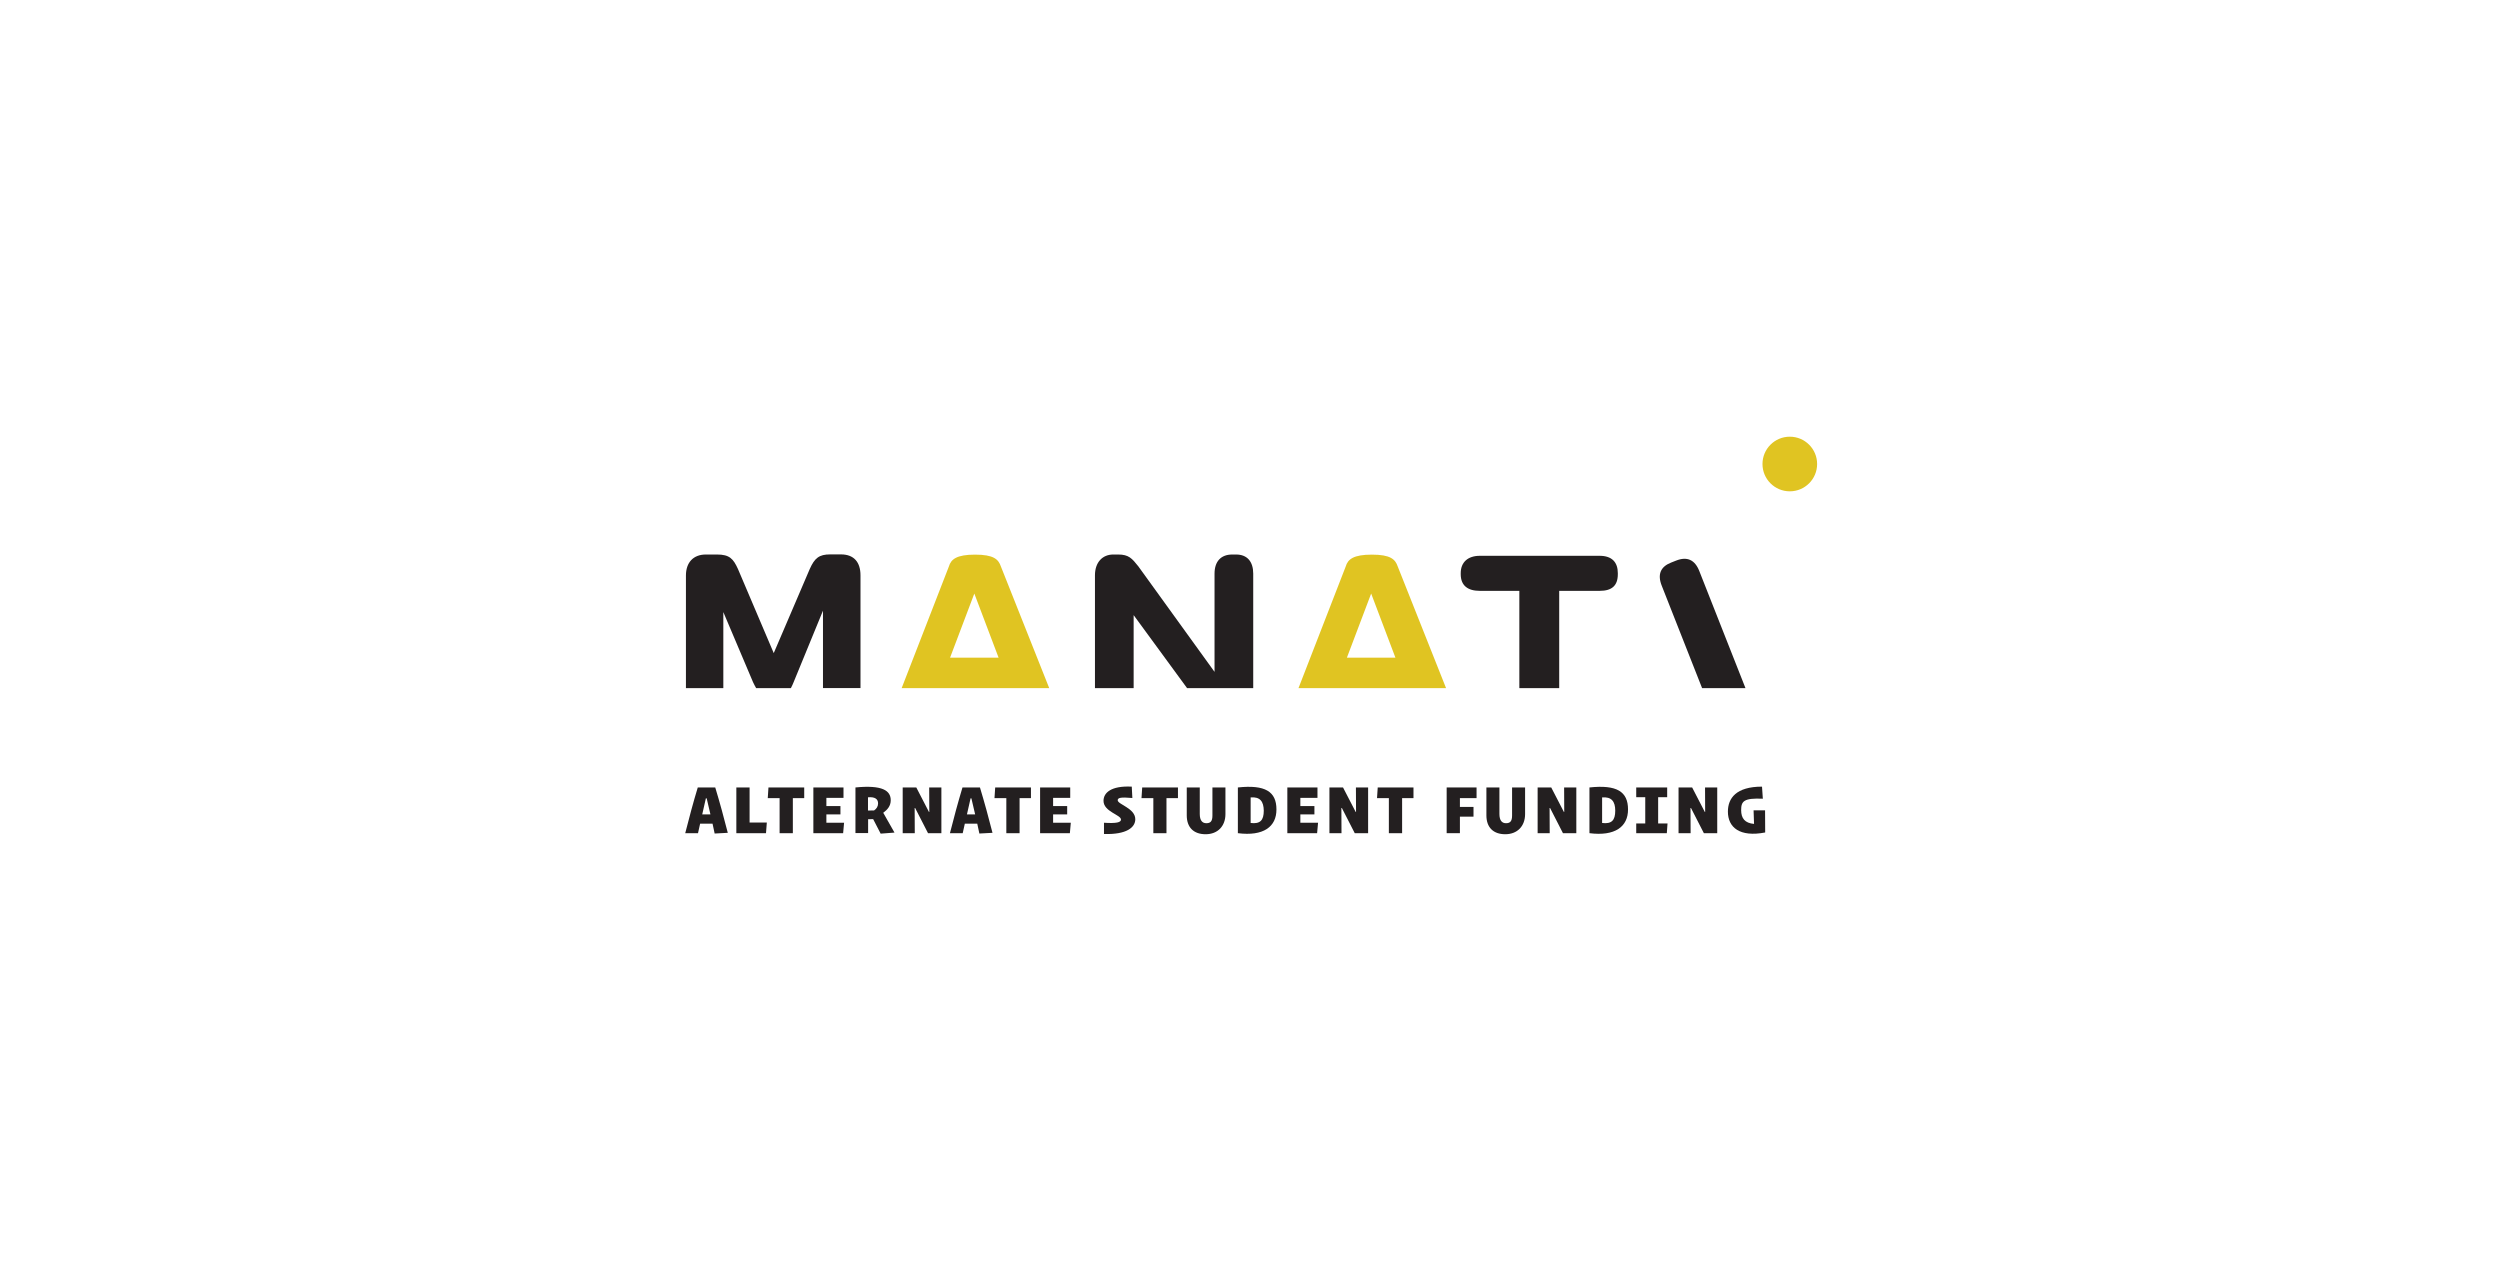
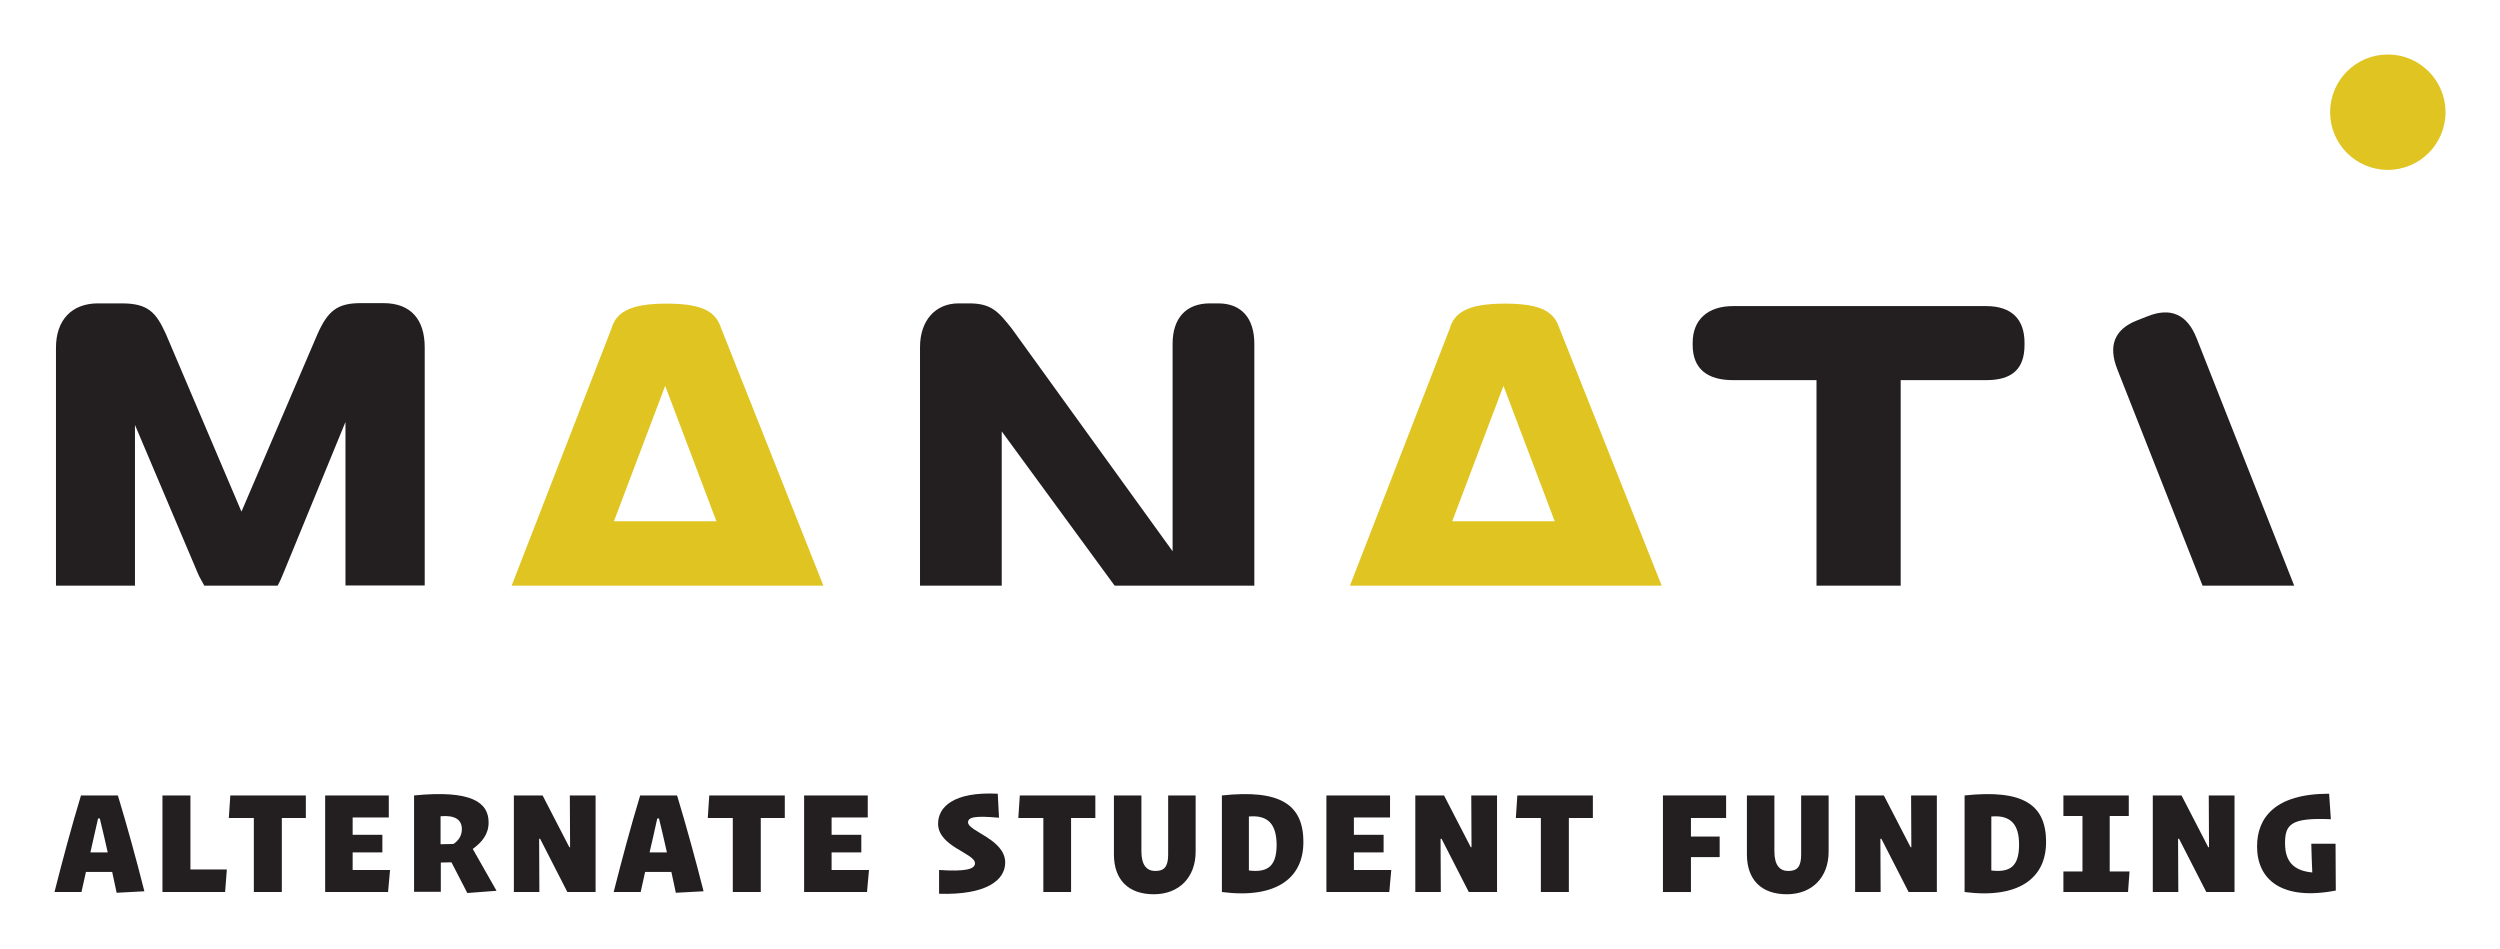
- <svg xmlns="http://www.w3.org/2000/svg" version="1.1" id="Layer_1" x="0px" y="0px" viewBox="0 0 2132.5 1085" style="enable-background:new 0 0 2132.5 1085;" xml:space="preserve">
+ <svg xmlns="http://www.w3.org/2000/svg" version="1.1" id="Layer_1" x="0px" y="0px" viewBox="562.5 350.5 1009.5 383.1" style="enable-background:new 0 0 2132.5 1085;" xml:space="preserve">
  <style type="text/css">
	.st0{fill:#231F20;}
	.st1{fill:#E0C422;}
	.st2{fill:none;stroke:#000000;stroke-width:18;stroke-linejoin:round;stroke-miterlimit:10;}
</style>
  <g>
    <path class="st0" d="M1451.9,587h37l-39.4-99.9c-3.8-9.7-10.5-12.6-19.8-8.9l-4.3,1.7c-8.9,3.5-11.8,10-7.9,19.8L1451.9,587z" />
    <path class="st0" d="M1262.3,504h33.7v83h34v-83h34.5c10.5,0,15.5-4.5,15.5-14.2v-0.9c0-9.3-5-14.8-15.5-14.8h-102.2   c-10.2,0-16.3,5.5-16.3,14.8v0.9C1246,499.5,1252,504,1262.3,504z" />
    <path class="st0" d="M967,587v-62.3l45.6,62.3h56.4v-97.7c0-10.2-5.1-16.3-14.6-16.3h-3.3c-9.8,0-15.1,6.1-15.1,16.3v83.8l-65-90   c-5.4-6.8-8.2-10.1-17.2-10.1h-4.2c-9.3,0-15.6,6.8-15.6,17.7V587H967z" />
    <path class="st0" d="M617,587v-64.9l25.3,59.7c0.8,2,1.7,3.2,2.7,5.2h29.6c1.1-2,1.6-3.3,2.4-5.2l25-60.9v66h32v-96.1   c0-11.2-5.5-17.9-16.7-17.9h-9.1c-9.5,0-13.3,3.1-17.5,12.5L660,557.1l-30.5-71.7c-4-8.8-7.2-12.4-17.9-12.4h-9.5   c-10.7,0-17,6.8-17,17.9V587H617z" />
    <path class="st1" d="M1142,587h0.2h55.2h0.2h35.9l-41.2-103.7c-2.1-6.3-6.3-10.2-22.1-10.2c-15.6,0-20.5,3.9-22.3,10.1L1107.6,587   H1142z M1169.6,506.3l20.7,54.7h-41.4L1169.6,506.3z" />
    <path class="st1" d="M803.5,587h0.2h55.2h0.2h35.9l-41.2-103.7c-2.1-6.3-6.3-10.2-22.1-10.2c-15.6,0-20.5,3.9-22.3,10.1L769.1,587   H803.5z M831.1,506.3l20.7,54.7h-41.4L831.1,506.3z" />
    <circle class="st1" cx="1526.7" cy="395.8" r="23.3" />
    <line class="st0" x1="1301.2" y1="504.7" x2="1301.2" y2="474.7" />
    <g>
      <path class="st0" d="M607.8,702.6h-10.6c-0.6,2.7-1.2,5.4-1.8,8.1h-10.9c3.3-13,6.8-26.1,10.7-39h14.9    c3.9,12.9,7.4,25.7,10.7,38.7l-11.2,0.6C609,708.2,608.4,705.4,607.8,702.6z M599,694.7h7c-1-4.6-2.1-9.1-3.2-13.7h-0.7    C601.1,685.5,600,690.1,599,694.7z" />
      <path class="st0" d="M628.1,710.7v-39h11.3v29.9h14.7l-0.7,9.1H628.1z" />
      <path class="st0" d="M676.3,710.7H665v-29.9h-10.1l0.6-9.1H686v9.1h-9.7V710.7z" />
      <path class="st0" d="M719.2,710.7h-25.4v-39h25.7v8.9h-14.6v7h12v7.1h-12v7.1h15.1L719.2,710.7z" />
      <path class="st0" d="M744.8,698.7l-4.3,0.1v11.8h-10.8v-38.9c23.2-2.3,30.1,2.8,30.1,10.9c0,4.8-2.7,8-6.4,10.7l9.6,16.9    l-11.8,0.9L744.8,698.7z M740.4,691.4l5.2-0.1c2.1-1.4,3.4-3.4,3.4-6c0-3.9-2.9-5.7-8.6-5.2V691.4z" />
      <path class="st0" d="M780.6,689.2h-0.4l0.1,21.5H770v-39h11.6l10.8,20.9h0.3l-0.1-20.9h10.4v39h-11.4L780.6,689.2z" />
      <path class="st0" d="M833.6,702.6H823c-0.6,2.7-1.2,5.4-1.8,8.1h-10.9c3.3-13,6.8-26.1,10.7-39h14.9c3.9,12.9,7.4,25.7,10.7,38.7    l-11.2,0.6C834.8,708.2,834.2,705.4,833.6,702.6z M824.8,694.7h7c-1-4.6-2.1-9.1-3.2-13.7h-0.7    C826.9,685.5,825.9,690.1,824.8,694.7z" />
      <path class="st0" d="M869.6,710.7h-11.2v-29.9h-10.1l0.6-9.1h30.5v9.1h-9.7V710.7z" />
      <path class="st0" d="M912.6,710.7h-25.4v-39h25.7v8.9h-14.6v7h12v7.1h-12v7.1h15.1L912.6,710.7z" />
      <path class="st0" d="M956.2,699.1c0-4.1-14.9-6.7-14.9-16c0-6.7,6.2-13,24.1-12.1l0.5,9.7c-10-0.9-12.5-0.2-12.5,1.9    c0,3.6,15,6.8,15,16.2c0,7-7.4,13.2-26.7,12.6v-9.6C952.3,702.5,956.2,701.5,956.2,699.1z" />
      <path class="st0" d="M995,710.7h-11.2v-29.9h-10.1l0.6-9.1h30.5v9.1H995V710.7z" />
      <path class="st0" d="M1012.3,695.5v-23.8h11.1v22.6c0,5.6,2.2,7.9,5.6,7.9c3.6,0,5.2-1.7,5.2-6.6v-23.9h11.1v22.7    c0,10.3-6.6,17.2-16.9,17.2C1018.2,711.6,1012.3,705.8,1012.3,695.5z" />
      <path class="st0" d="M1055.9,710.7v-39c23.3-2.5,32.9,3.5,32.9,18.7C1088.9,705.2,1077.7,713.5,1055.9,710.7z M1066.8,680.2V702    c8.1,1,11.2-2.2,11.2-10.5C1077.9,683.6,1074.8,679.5,1066.8,680.2z" />
      <path class="st0" d="M1123.5,710.7h-25.4v-39h25.7v8.9h-14.6v7h12v7.1h-12v7.1h15.1L1123.5,710.7z" />
      <path class="st0" d="M1144.6,689.2h-0.4l0.1,21.5H1134v-39h11.6l10.8,20.9h0.3l-0.1-20.9h10.4v39h-11.4L1144.6,689.2z" />
      <path class="st0" d="M1195.9,710.7h-11.2v-29.9h-10.1l0.6-9.1h30.5v9.1h-9.7V710.7z" />
      <path class="st0" d="M1245.3,696.6v14.1h-11.3v-39h25.5v9.1h-14.2v7.5h11.6v8.3H1245.3z" />
      <path class="st0" d="M1267.9,695.5v-23.8h11.1v22.6c0,5.6,2.2,7.9,5.6,7.9c3.6,0,5.2-1.7,5.2-6.6v-23.9h11.1v22.7    c0,10.3-6.6,17.2-16.9,17.2C1273.8,711.6,1267.9,705.8,1267.9,695.5z" />
      <path class="st0" d="M1322.2,689.2h-0.4l0.1,21.5h-10.3v-39h11.6l10.8,20.9h0.3l-0.1-20.9h10.4v39h-11.4L1322.2,689.2z" />
      <path class="st0" d="M1355.8,710.7v-39c23.3-2.5,32.9,3.5,32.9,18.7C1388.8,705.2,1377.5,713.5,1355.8,710.7z M1366.6,680.2V702    c8.1,1,11.2-2.2,11.2-10.5C1377.8,683.6,1374.6,679.5,1366.6,680.2z" />
      <path class="st0" d="M1414.4,702.4h8l-0.6,8.3h-26.1v-8.3h7.7V680h-7.7v-8.3h26.4v8.3h-7.7V702.4z" />
      <path class="st0" d="M1442.4,689.2h-0.4l0.1,21.5h-10.3v-39h11.6l10.8,20.9h0.3l-0.1-20.9h10.4v39h-11.4L1442.4,689.2z" />
      <path class="st0" d="M1473.9,692.3c0-11.4,7-21.3,29.1-21.3l0.7,10.3c-16.2-0.7-18.5,2.1-18.5,9.7c0,7.1,3.2,11.1,11,11.8    c-0.2-3.6-0.3-8.2-0.4-11.6h9.8c0,7.9,0.1,13.9,0.1,18.9C1484,714.3,1473.9,705.8,1473.9,692.3z" />
    </g>
  </g>
</svg>
